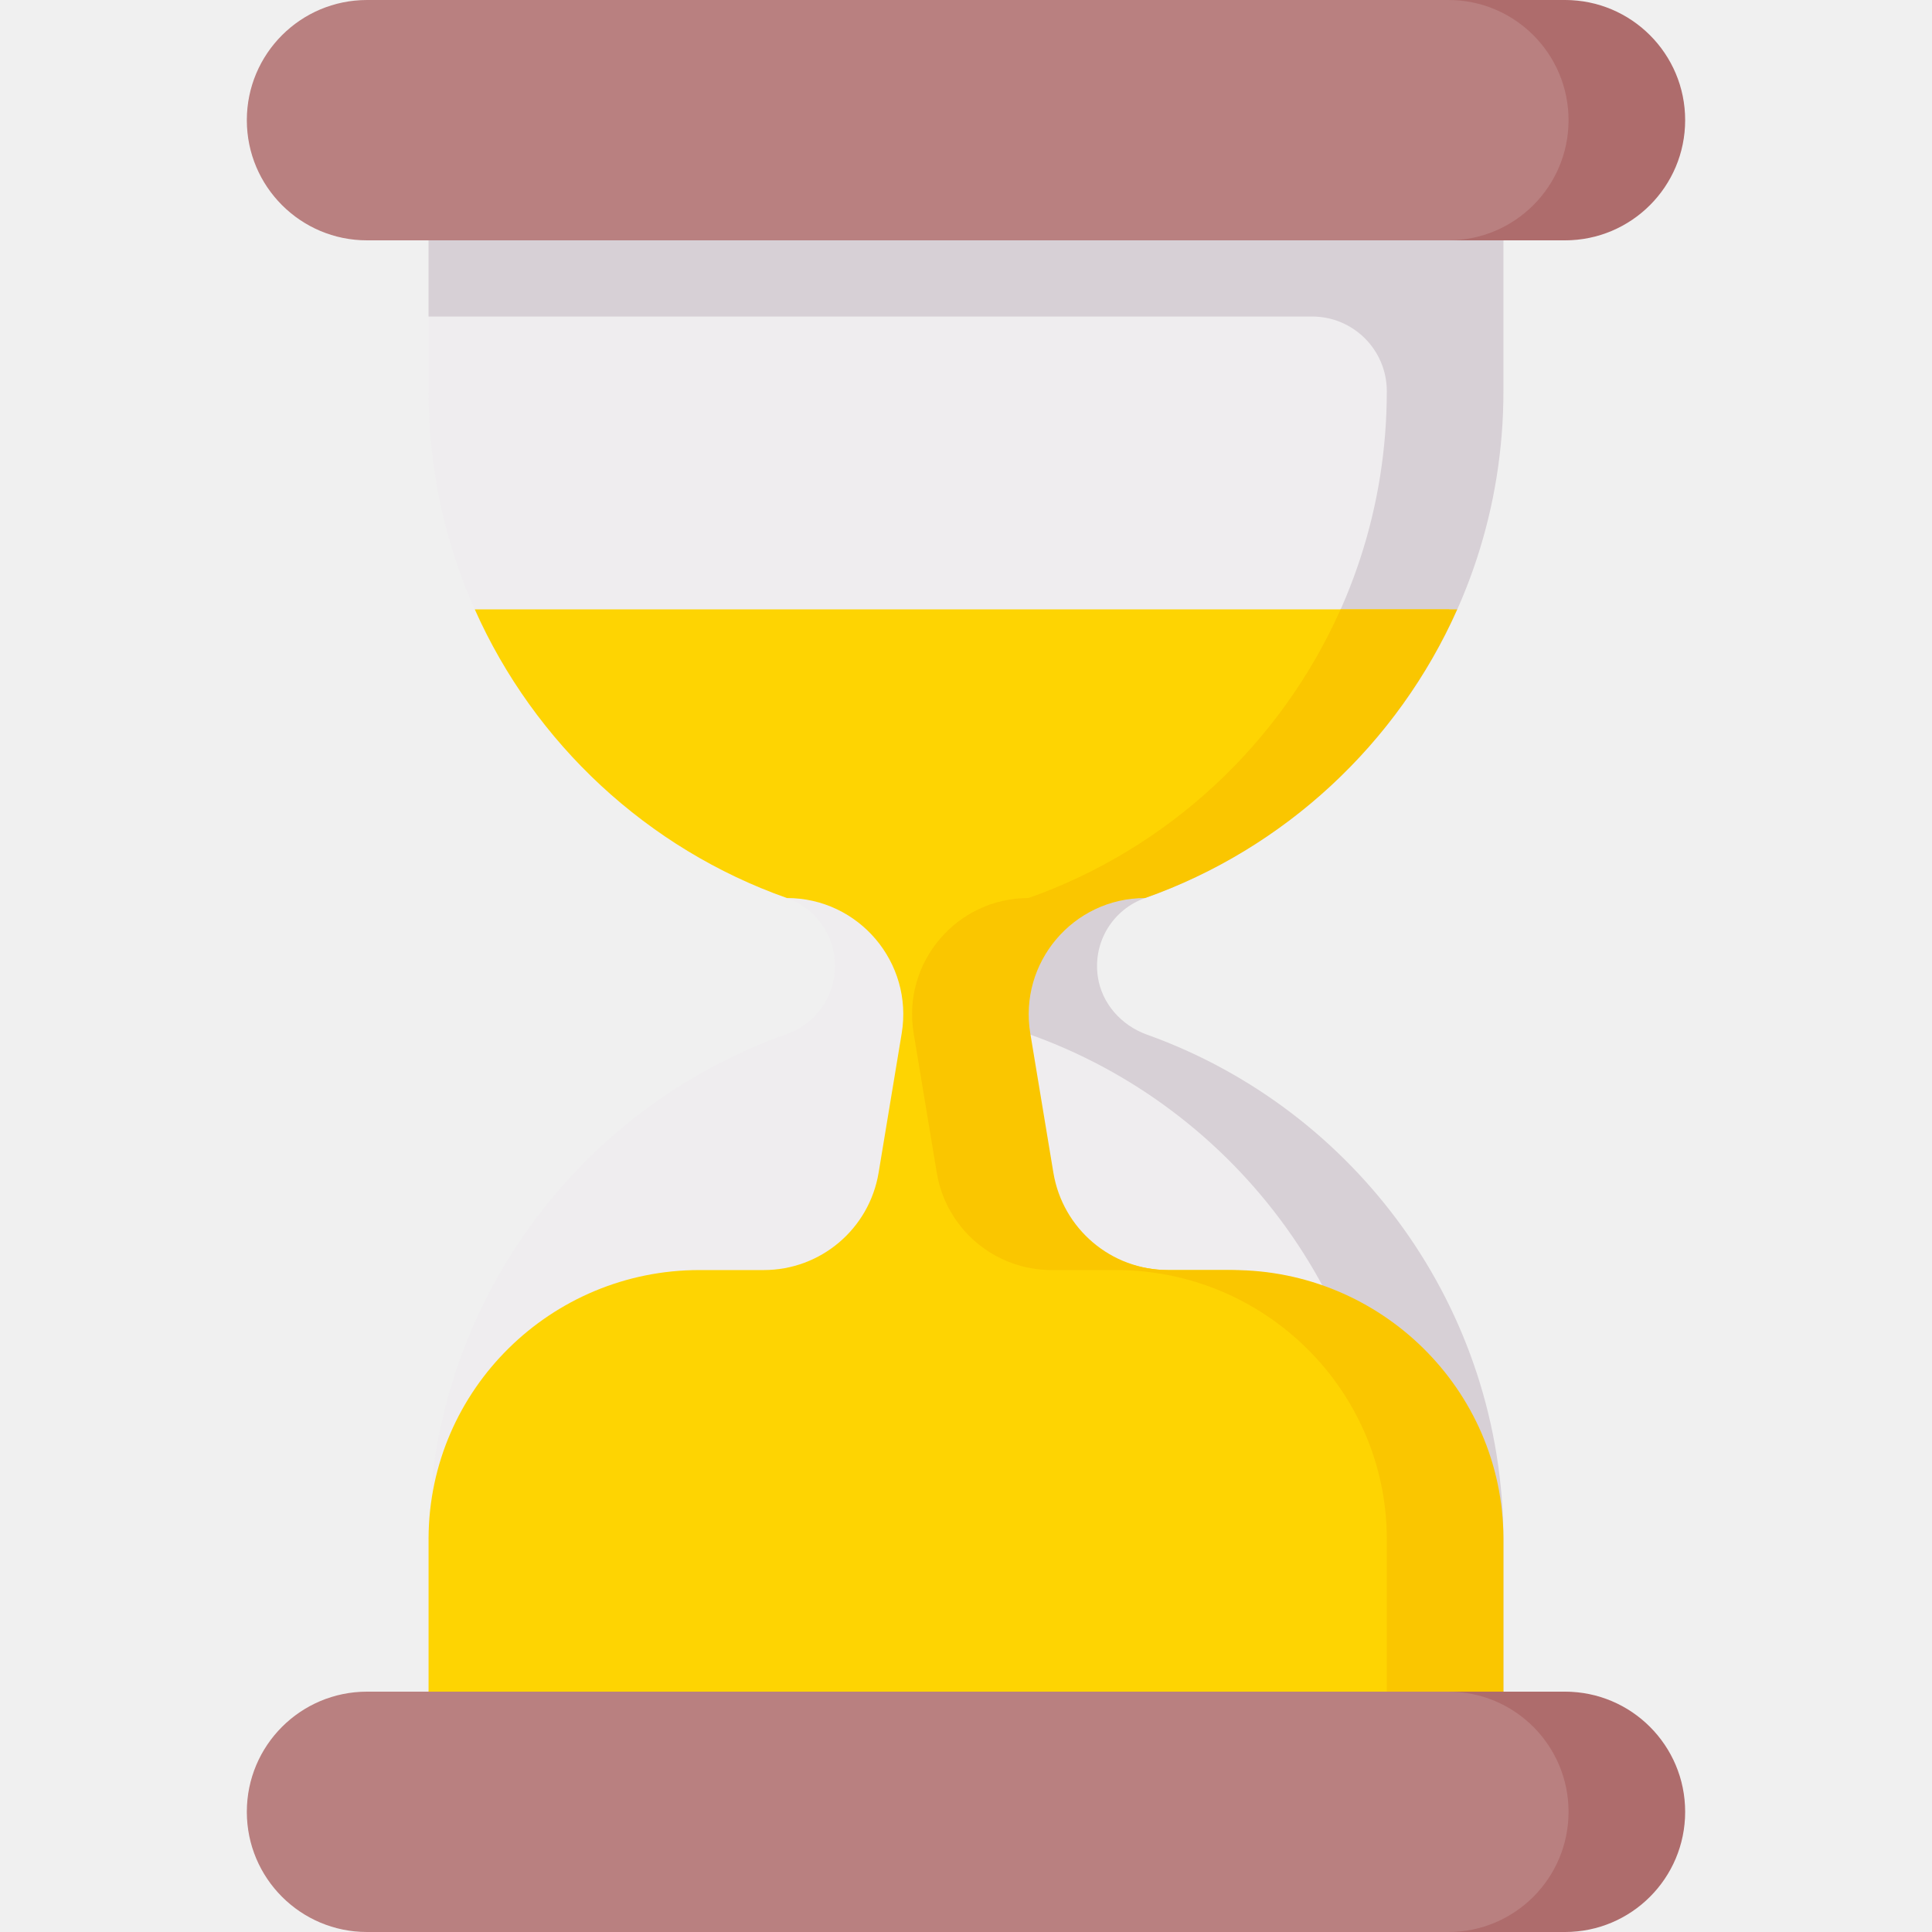
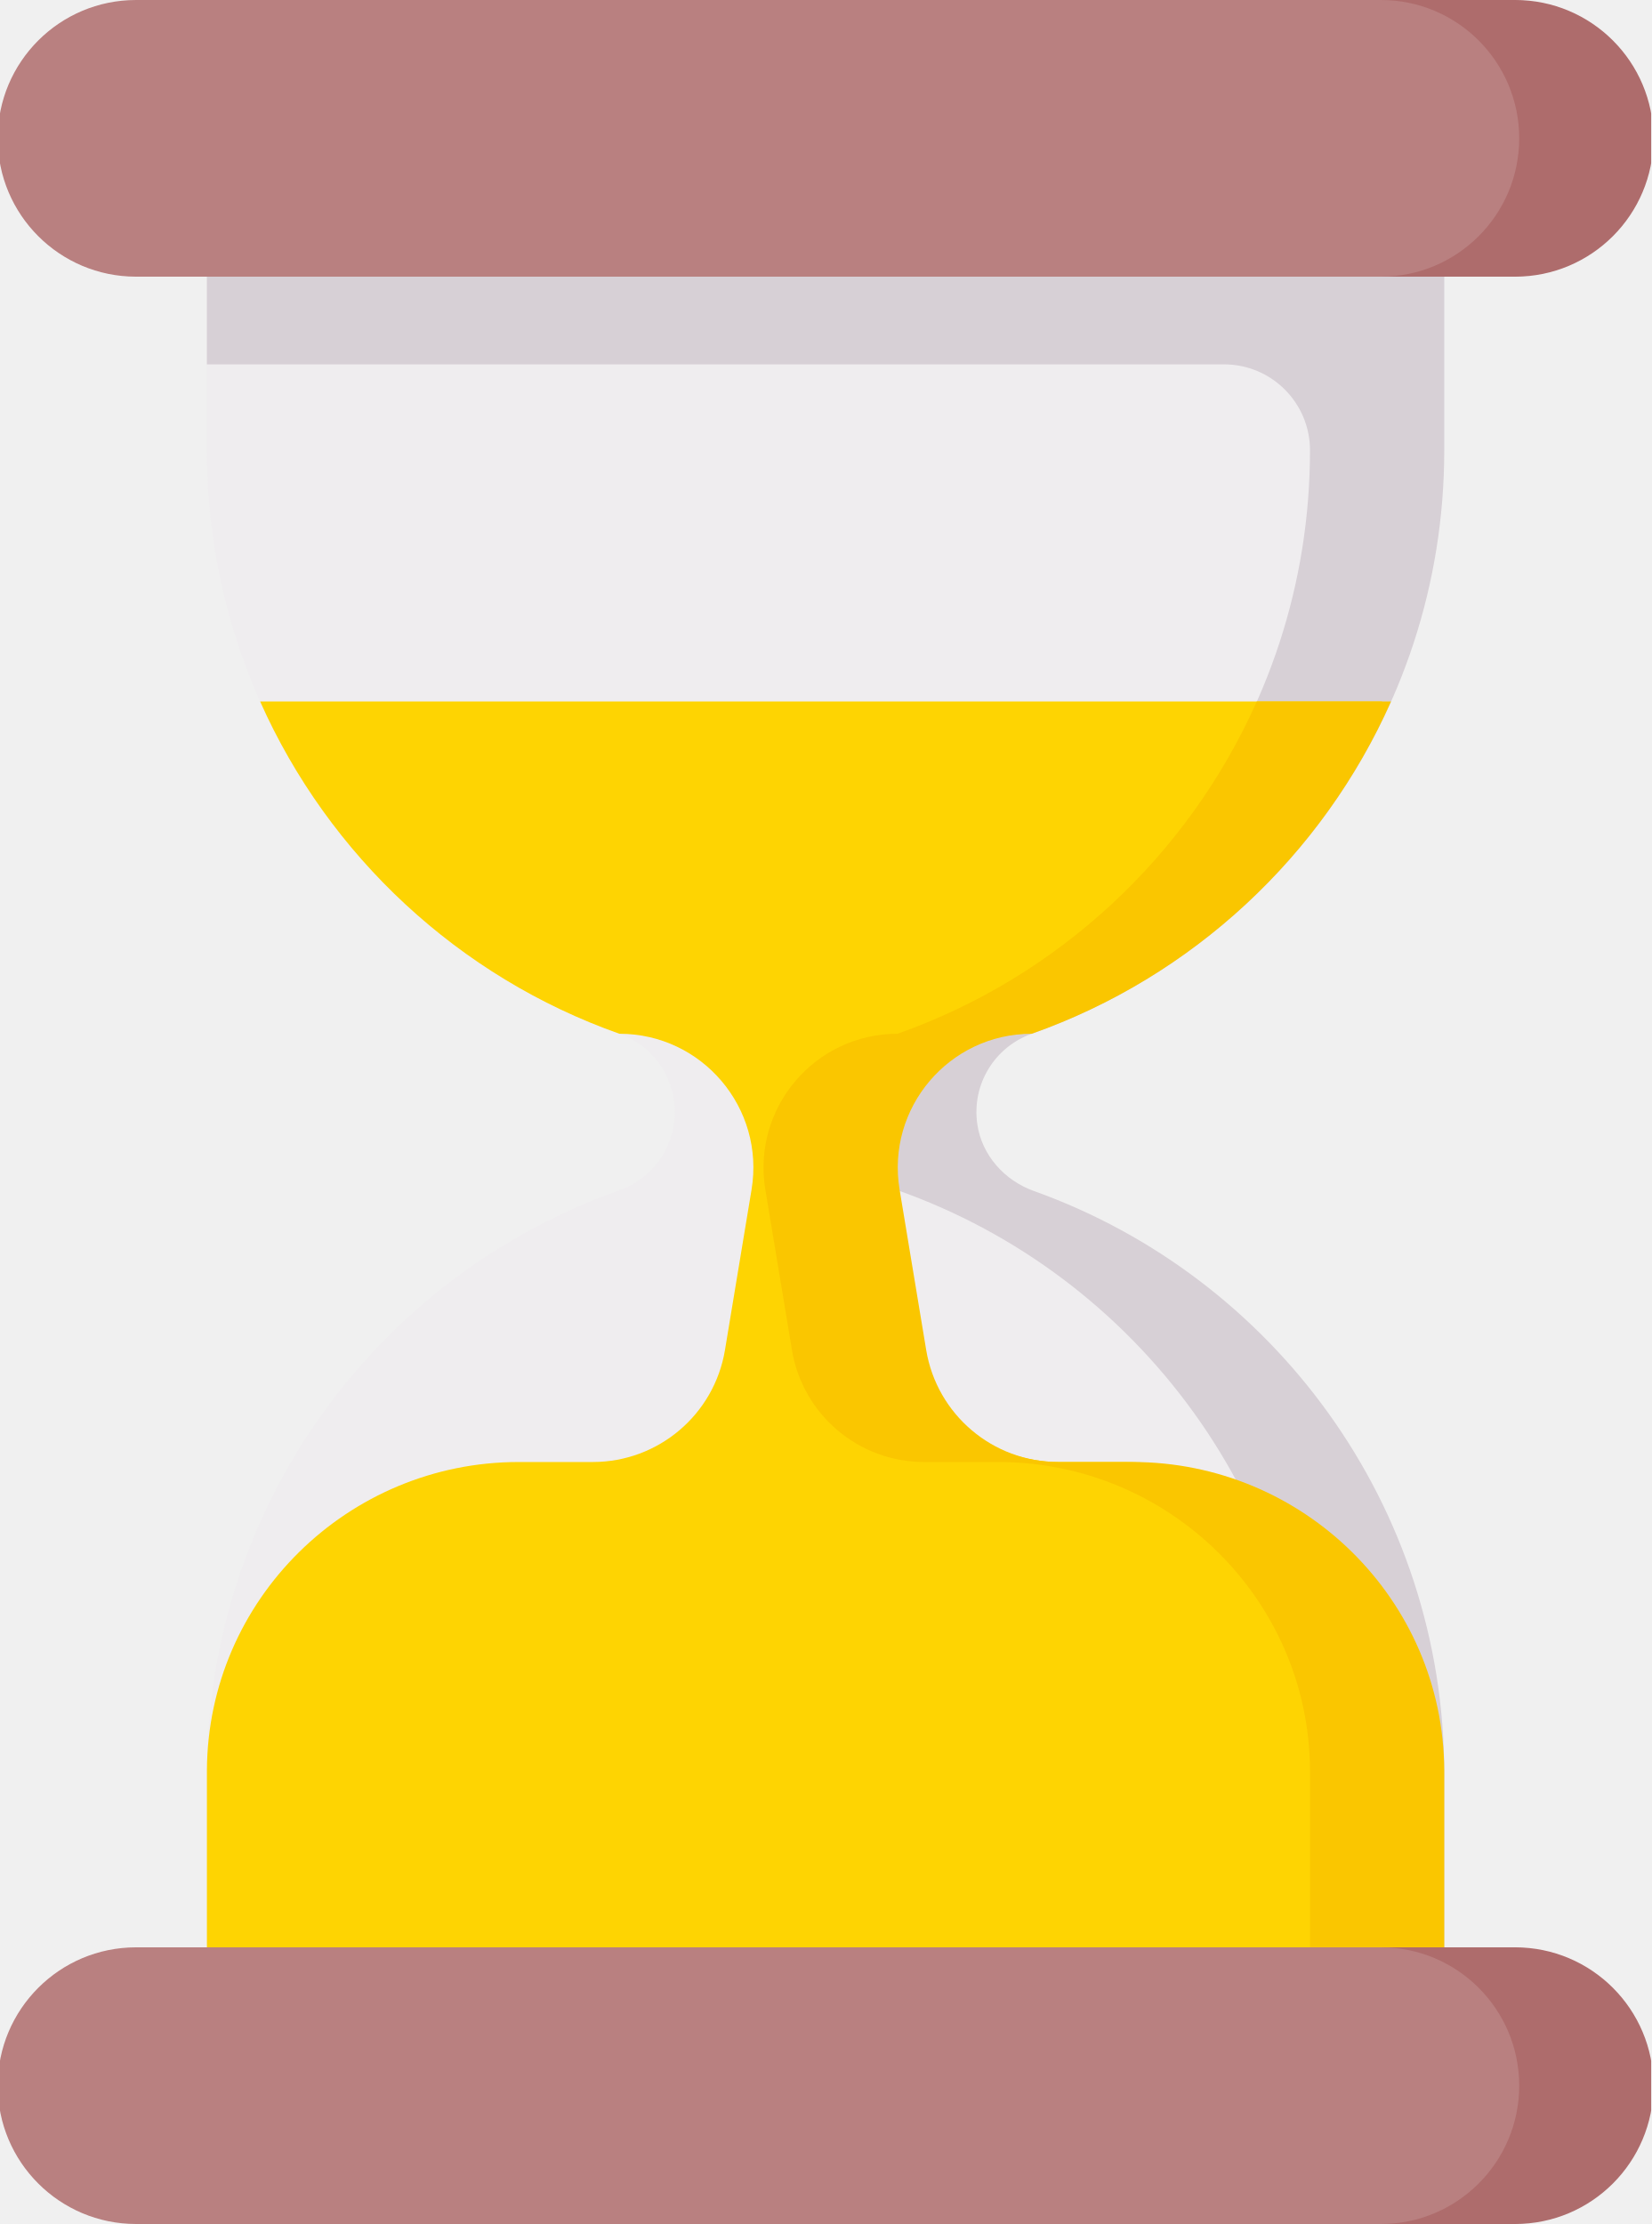
- <svg xmlns="http://www.w3.org/2000/svg" width="132" height="132" viewBox="0 0 132 132" fill="none">
+ <svg xmlns="http://www.w3.org/2000/svg" width="98" height="132" viewBox="0 0 98 132" fill="none">
  <g clip-path="url(#clip0_8_123)">
-     <path d="M106.394 16.421H102.719L66 21.733L29.28 16.421H25.075C20.54 16.421 16.864 12.745 16.864 8.21C16.864 3.676 20.54 0 25.075 0H106.394C110.928 0 114.604 3.676 114.604 8.21C114.605 12.745 110.928 16.421 106.394 16.421Z" fill="#B98080" />
-     <path d="M106.925 0H98.957C103.492 0 107.168 3.676 107.168 8.21C107.168 12.745 103.492 16.421 98.957 16.421H106.925C111.46 16.421 115.135 12.745 115.135 8.21C115.136 3.676 111.46 0 106.925 0Z" fill="#AE6C6C" />
-     <path d="M102.188 26.727V16.421H29.28V26.727C29.28 42.716 39.5 56.316 53.763 61.356C55.732 62.052 57.048 63.912 57.048 66C57.048 68.088 55.732 69.948 53.763 70.643C39.5 75.683 29.28 89.283 29.28 105.272V115.579H102.188V105.272C102.188 89.283 91.968 75.683 77.705 70.643C75.737 69.948 74.42 68.087 74.42 66H74.951C74.951 63.912 75.737 62.052 77.705 61.356C91.968 56.316 102.188 42.716 102.188 26.727Z" fill="#EFEDEF" />
-     <path d="M29.28 16.421V21.626H89.65C92.467 21.626 94.751 23.91 94.751 26.727C94.751 42.666 84.595 56.232 70.402 61.309C68.645 61.937 67.302 63.436 67.036 65.282C66.694 67.651 68.077 69.869 70.269 70.643C84.532 75.683 94.751 89.284 94.751 105.272V115.579H102.719V105.272C102.719 89.333 92.563 75.768 78.369 70.691C76.613 70.062 75.27 68.563 75.004 66.717C74.662 64.349 76.045 62.131 78.237 61.356C92.499 56.316 102.719 42.716 102.719 26.727V21.626V16.421H29.28Z" fill="#D7D0D6" />
-     <path d="M106.394 132H25.075C20.54 132 16.864 128.324 16.864 123.79C16.864 119.255 20.54 115.579 25.075 115.579H29.281L66 110.268L102.719 115.579H106.395C110.929 115.579 114.605 119.255 114.605 123.79C114.605 128.324 110.928 132 106.394 132Z" fill="#B98080" />
-     <path d="M106.925 115.579H98.957C103.492 115.579 107.168 119.255 107.168 123.79C107.168 128.324 103.492 132 98.957 132H106.925C111.46 132 115.135 128.324 115.135 123.79C115.136 119.255 111.46 115.579 106.925 115.579Z" fill="#AE6C6C" />
-     <path d="M83.682 86.774H79.814C75.925 86.774 72.076 83.96 71.44 80.124L69.862 70.607C69.059 65.763 72.795 61.356 77.705 61.356C87.234 57.99 94.951 50.8 99.03 41.633H32.439C36.517 50.8 44.235 57.99 53.763 61.356C58.673 61.356 62.41 65.763 61.606 70.607L60.029 80.124C59.392 83.96 56.074 86.774 52.185 86.774H47.787C37.648 86.774 29.336 94.932 29.281 105.07C29.281 105.138 29.281 105.205 29.281 105.272V115.579H102.188V105.272C102.188 105.205 102.188 105.138 102.188 105.07C102.133 94.932 93.82 86.774 83.682 86.774Z" fill="#FED402" />
-     <path d="M102.719 105.07C102.664 94.932 94.352 86.774 84.213 86.774H79.814C75.925 86.774 72.607 83.96 71.971 80.124L70.393 70.607C69.59 65.763 73.326 61.356 78.237 61.356C87.765 57.99 95.483 50.8 99.561 41.633H91.593C87.515 50.8 79.797 57.99 70.269 61.356C65.359 61.356 61.622 65.763 62.425 70.607L64.003 80.124C64.639 83.96 67.958 86.774 71.847 86.774H76.245C86.384 86.774 94.696 94.932 94.751 105.07C94.751 105.138 94.751 105.205 94.751 105.272V115.579H102.719V105.272C102.719 105.205 102.719 105.138 102.719 105.07Z" fill="#FAC600" />
+     <path d="M89.394 16.421H85.719L49 21.733L12.28 16.421H8.075C3.54 16.421 -0.136 12.745 -0.136 8.21C-0.136 3.676 3.54 0 8.075 0H89.394C93.928 0 97.604 3.676 97.604 8.21C97.605 12.745 93.928 16.421 89.394 16.421Z" fill="#B98080" />
+     <path d="M89.925 0H81.957C86.492 0 90.168 3.676 90.168 8.21C90.168 12.745 86.492 16.421 81.957 16.421H89.925C94.46 16.421 98.135 12.745 98.135 8.21C98.136 3.676 94.46 0 89.925 0Z" fill="#AE6C6C" />
+     <path d="M85.188 26.727V16.421H12.28V26.727C12.28 42.716 22.5 56.316 36.763 61.356C38.732 62.052 40.048 63.912 40.048 66C40.048 68.088 38.732 69.948 36.763 70.643C22.5 75.683 12.28 89.283 12.28 105.272V115.579H85.188V105.272C85.188 89.283 74.968 75.683 60.705 70.643C58.736 69.948 57.42 68.087 57.42 66H57.952C57.952 63.912 58.736 62.052 60.705 61.356C74.968 56.316 85.188 42.716 85.188 26.727Z" fill="#EFEDEF" />
+     <path d="M12.28 16.421V21.626H72.65C75.467 21.626 77.751 23.91 77.751 26.727C77.751 42.666 67.595 56.232 53.402 61.309C51.645 61.937 50.302 63.436 50.036 65.282C49.694 67.651 51.077 69.869 53.269 70.643C67.532 75.683 77.751 89.284 77.751 105.272V115.579H85.719V105.272C85.719 89.333 75.563 75.768 61.369 70.691C59.613 70.062 58.27 68.563 58.004 66.717C57.662 64.349 59.045 62.131 61.237 61.356C75.499 56.316 85.719 42.716 85.719 26.727V21.626V16.421H12.28Z" fill="#D7D0D6" />
+     <path d="M89.394 132H8.075C3.54 132 -0.136 128.324 -0.136 123.79C-0.136 119.255 3.54 115.579 8.075 115.579H12.281L49 110.268L85.719 115.579H89.394C93.929 115.579 97.605 119.255 97.605 123.79C97.605 128.324 93.928 132 89.394 132Z" fill="#B98080" />
+     <path d="M89.925 115.579H81.957C86.492 115.579 90.168 119.255 90.168 123.79C90.168 128.324 86.492 132 81.957 132H89.925C94.46 132 98.135 128.324 98.135 123.79C98.136 119.255 94.46 115.579 89.925 115.579Z" fill="#AE6C6C" />
+     <path d="M66.682 86.774H62.814C58.925 86.774 55.076 83.96 54.44 80.124L52.862 70.607C52.059 65.763 55.795 61.356 60.705 61.356C70.234 57.99 77.951 50.8 82.03 41.633H15.439C19.517 50.8 27.235 57.99 36.763 61.356C41.673 61.356 45.41 65.763 44.606 70.607L43.029 80.124C42.392 83.96 39.074 86.774 35.185 86.774H30.787C20.648 86.774 12.336 94.932 12.281 105.07C12.281 105.138 12.281 105.205 12.281 105.272V115.579H85.188V105.272C85.188 105.205 85.188 105.138 85.188 105.07C85.132 94.932 76.82 86.774 66.682 86.774Z" fill="#FED402" />
+     <path d="M85.719 105.07C85.664 94.932 77.352 86.774 67.213 86.774H62.814C58.925 86.774 55.607 83.96 54.971 80.124L53.393 70.607C52.59 65.763 56.327 61.356 61.236 61.356C70.765 57.99 78.483 50.8 82.561 41.633H74.593C70.515 50.8 62.797 57.99 53.269 61.356C48.359 61.356 44.622 65.763 45.425 70.607L47.003 80.124C47.639 83.96 50.958 86.774 54.847 86.774H59.245C69.384 86.774 77.696 94.932 77.751 105.07C77.751 105.138 77.751 105.205 77.751 105.272V115.579H85.719V105.272C85.719 105.205 85.719 105.138 85.719 105.07Z" fill="#FAC600" />
  </g>
  <defs>
    <clipPath id="clip0_8_123">
-       <rect width="132" height="132" fill="white" />
+       <rect width="98" height="132" fill="white" />
    </clipPath>
  </defs>
</svg>
